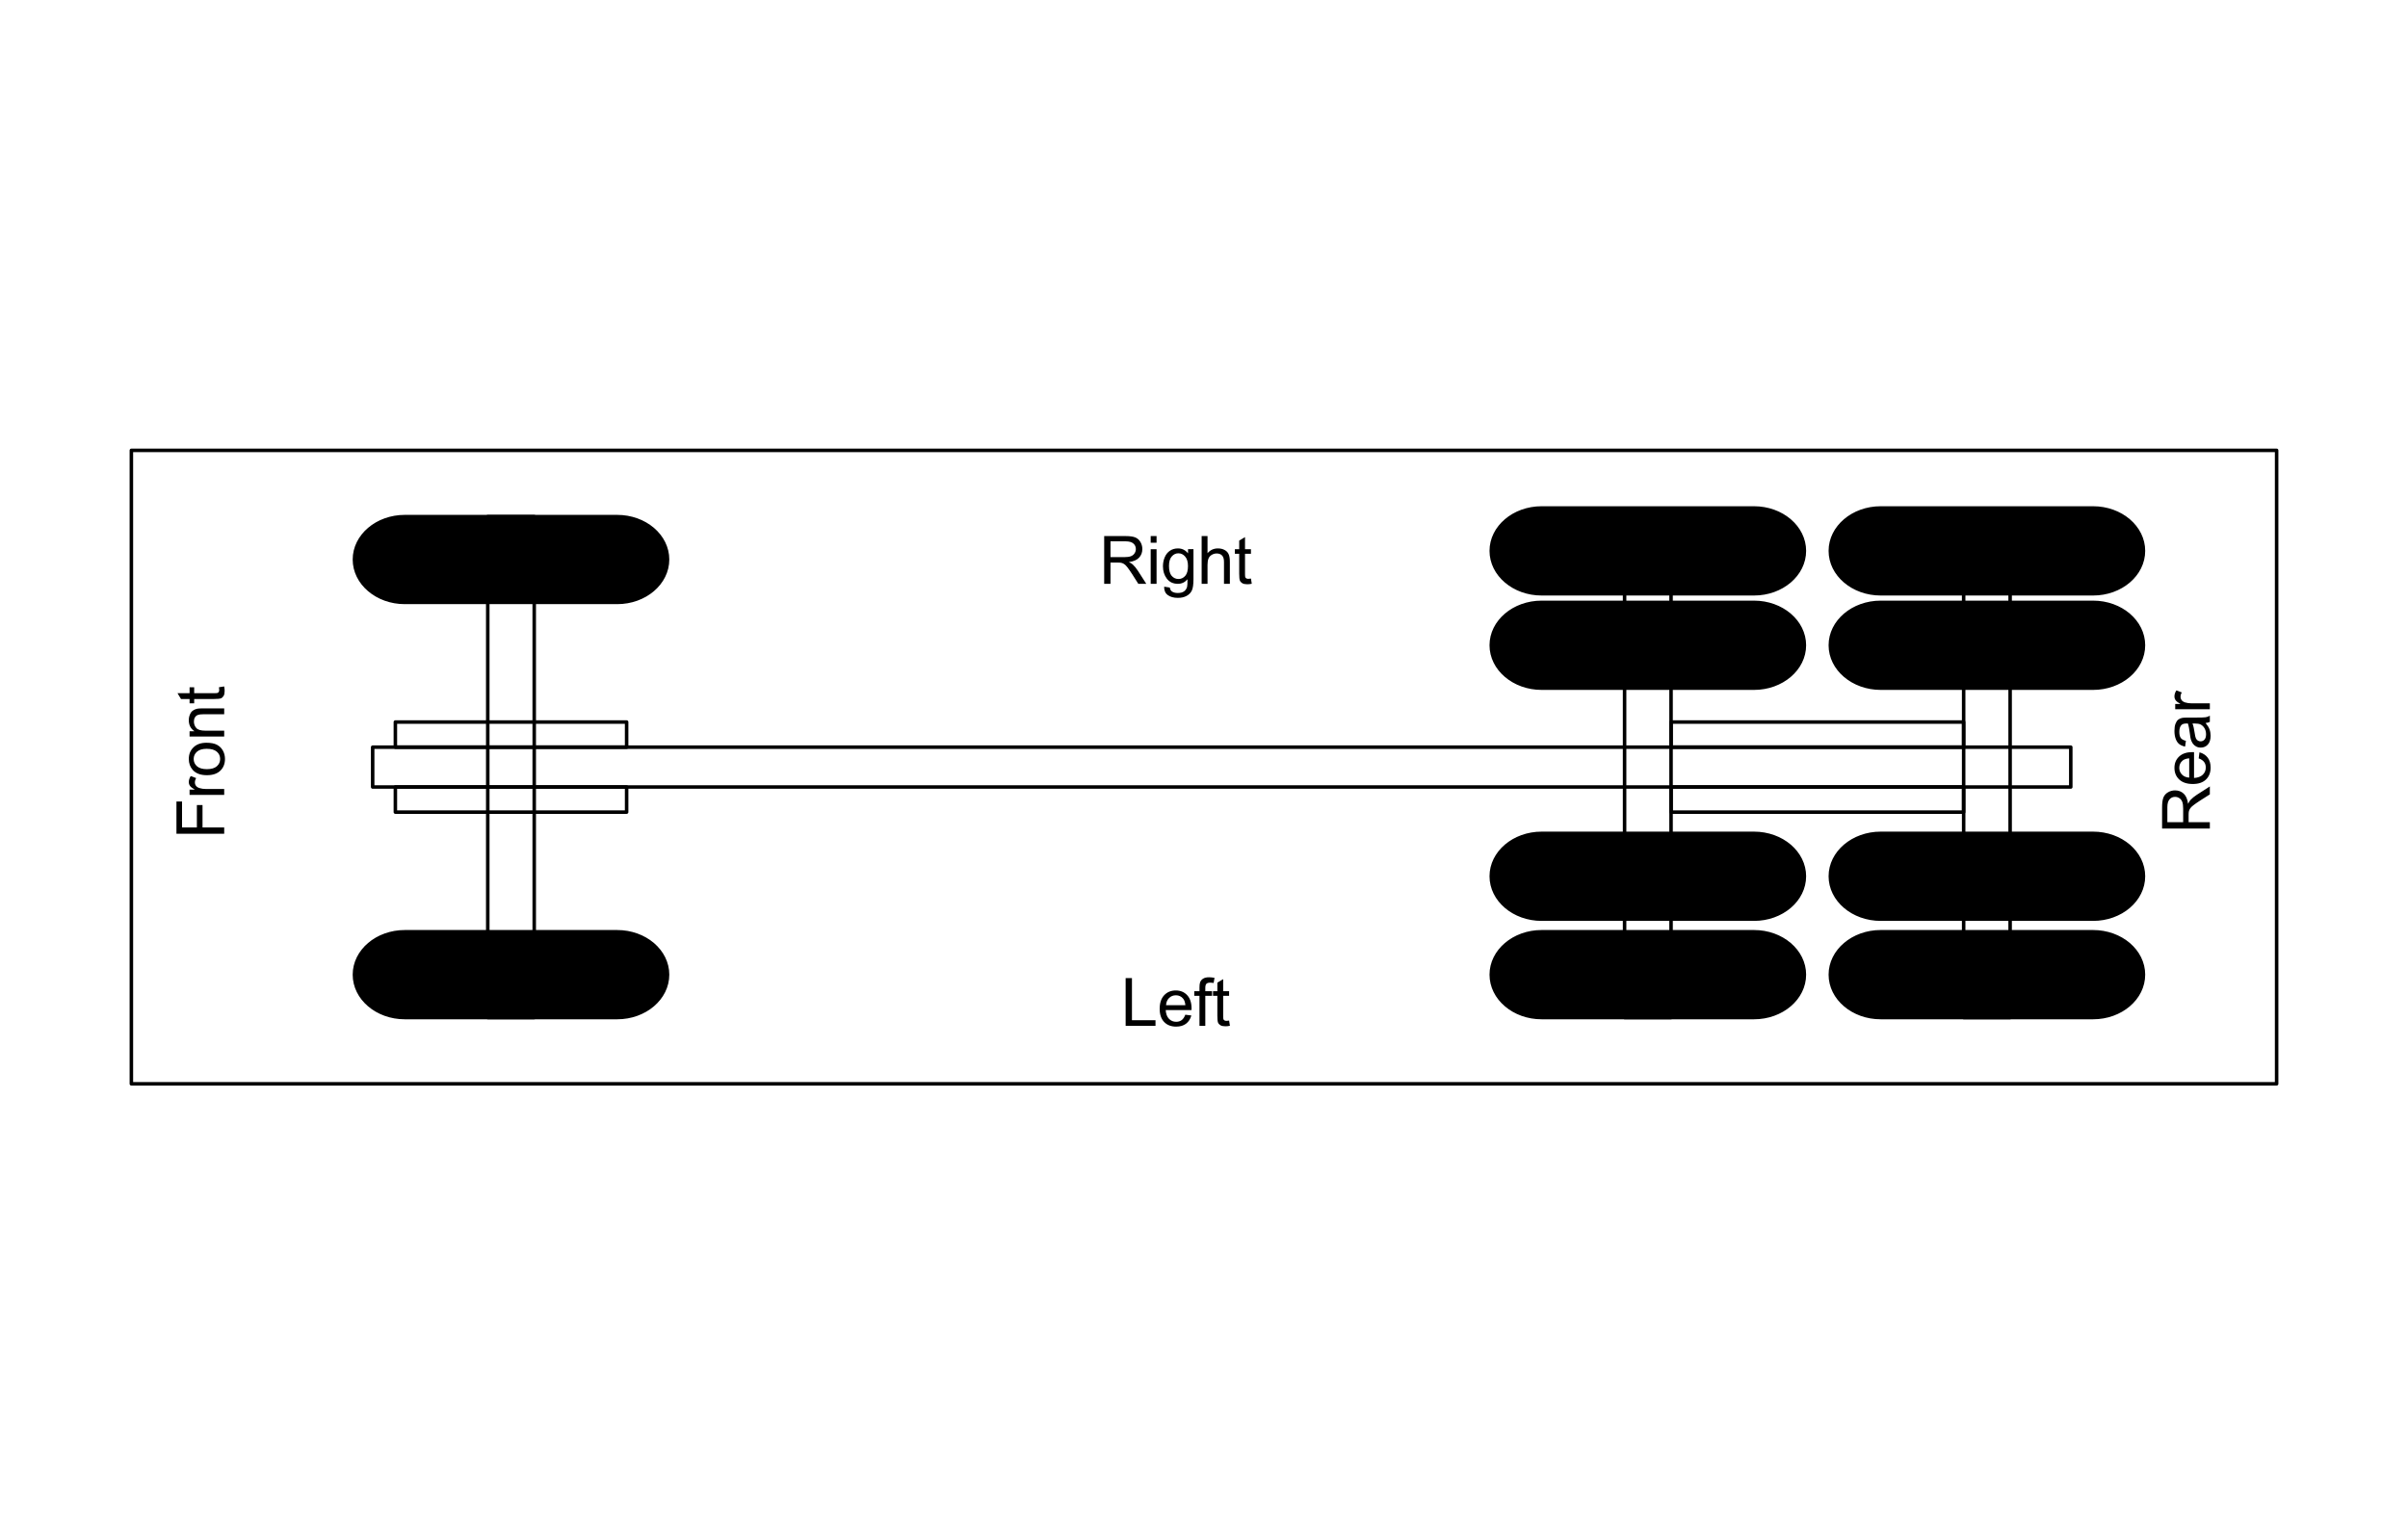
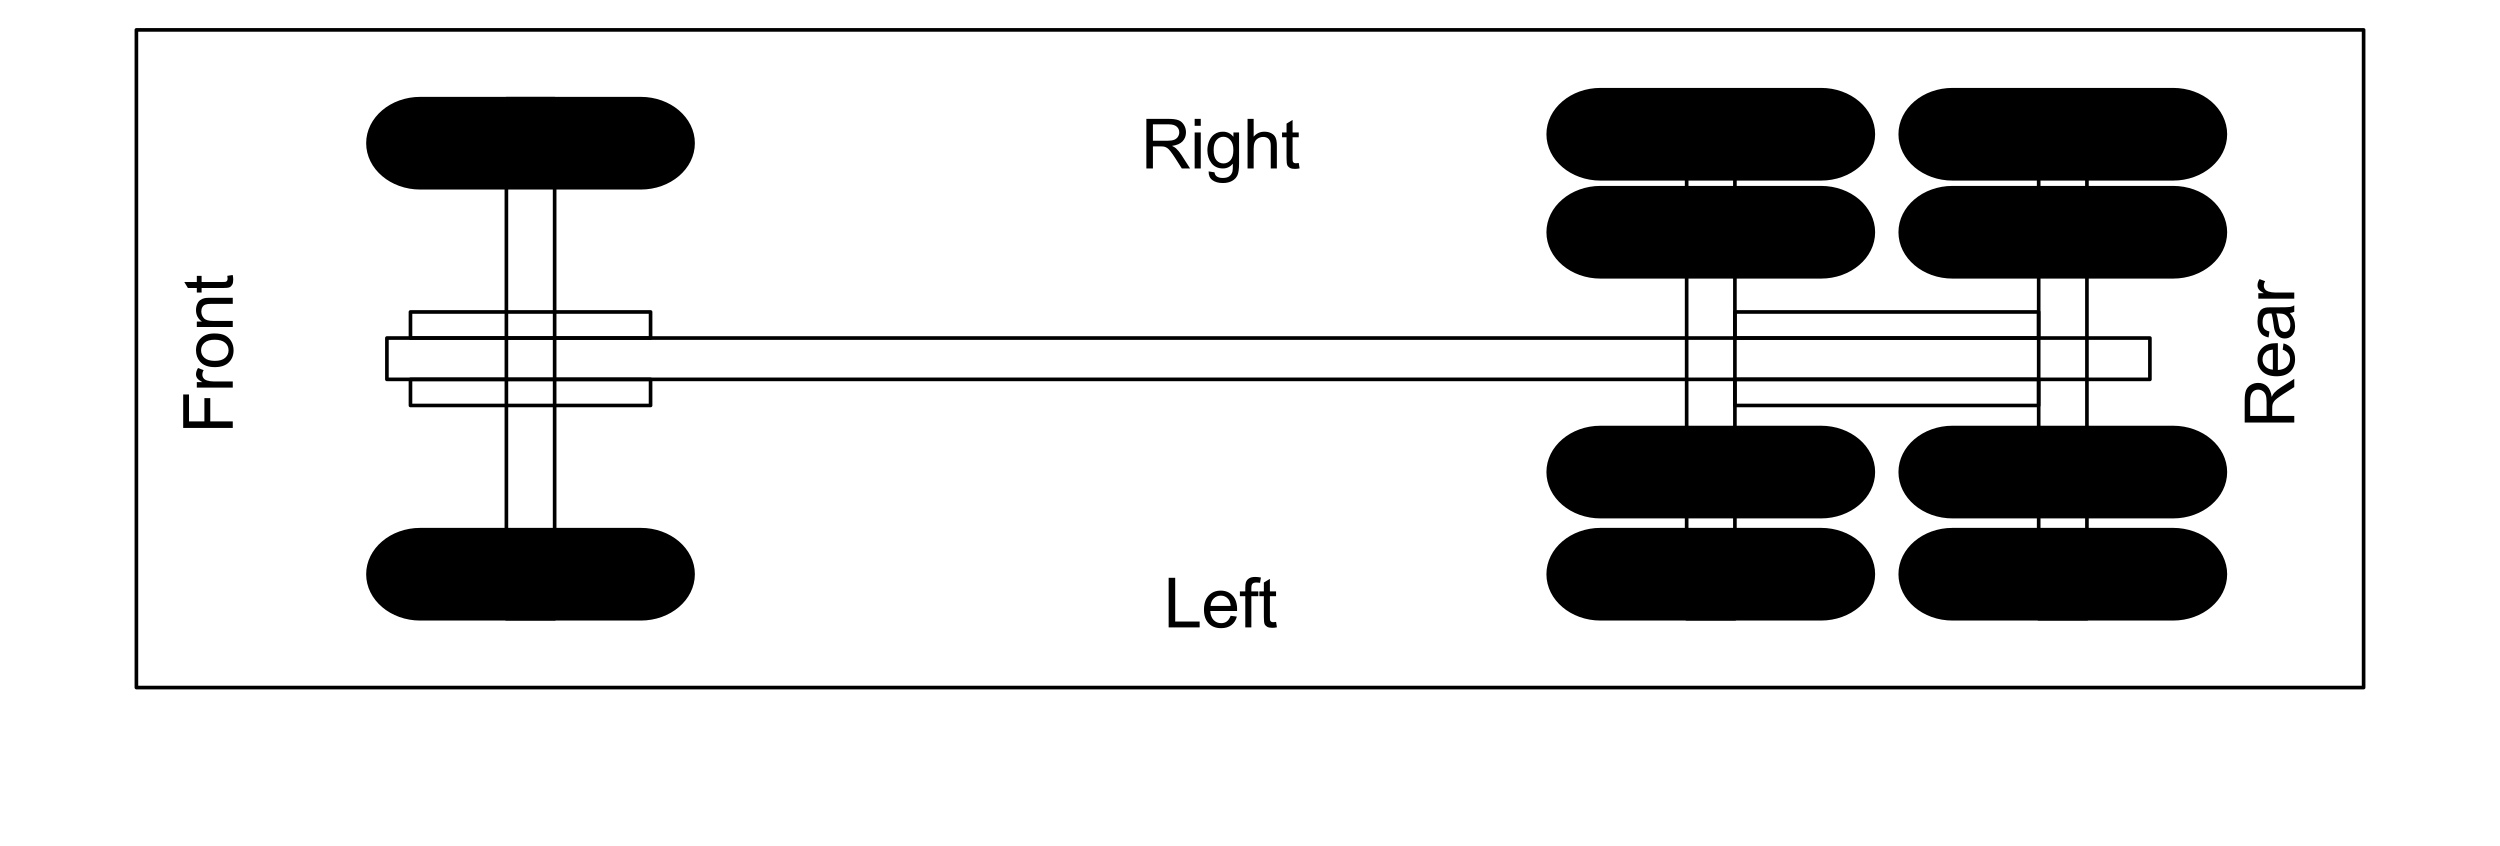
- <svg xmlns="http://www.w3.org/2000/svg" version="1.1" viewBox="0.0 0.0 685.438 431.837" fill="none" stroke="none" stroke-linecap="square" stroke-miterlimit="10">
+ <svg xmlns="http://www.w3.org/2000/svg" version="1.1" viewBox="0.0 120.0 685.438 231.837" fill="none" stroke="none" stroke-linecap="square" stroke-miterlimit="10">
  <clipPath id="p.0">
    <path d="m0 0l685.438 0l0 431.837l-685.438 0l0 -431.837z" clip-rule="nonzero" />
  </clipPath>
  <g clip-path="url(#p.0)">
    <path fill="#000000" fill-opacity="0.0" d="m0 0l685.438 0l0 431.837l-685.438 0z" fill-rule="evenodd" />
    <path fill="#000000" fill-opacity="0.0" d="m37.396 128.194l610.646 0l0 180.315l-610.646 0z" fill-rule="evenodd" />
    <path stroke="#000000" stroke-width="1.0" stroke-linejoin="round" stroke-linecap="butt" d="m37.396 128.194l610.646 0l0 180.315l-610.646 0z" fill-rule="evenodd" />
    <path fill="#000000" fill-opacity="0.0" d="m106.079 212.681l483.37 0l0 11.339l-483.37 0z" fill-rule="evenodd" />
    <path stroke="#000000" stroke-width="1.0" stroke-linejoin="round" stroke-linecap="butt" d="m106.079 212.681l483.37 0l0 11.339l-483.37 0z" fill-rule="evenodd" />
    <path fill="#000000" fill-opacity="0.0" d="m138.84 147.059l13.228 0l0 142.583l-13.228 0z" fill-rule="evenodd" />
    <path stroke="#000000" stroke-width="1.0" stroke-linejoin="round" stroke-linecap="butt" d="m138.84 147.059l13.228 0l0 142.583l-13.228 0z" fill-rule="evenodd" />
    <path fill="#000000" fill-opacity="0.0" d="m462.438 147.059l13.228 0l0 142.583l-13.228 0z" fill-rule="evenodd" />
    <path stroke="#000000" stroke-width="1.0" stroke-linejoin="round" stroke-linecap="butt" d="m462.438 147.059l13.228 0l0 142.583l-13.228 0z" fill-rule="evenodd" />
    <path fill="#000000" d="m115.231 147.059l60.446 0l0 0c7.919 0 14.338 5.465 14.338 12.206c0 6.741 -6.419 12.206 -14.338 12.206l-60.446 0l0 0c-7.919 0 -14.338 -5.465 -14.338 -12.206c0 -6.741 6.419 -12.206 14.338 -12.206z" fill-rule="evenodd" />
    <path stroke="#000000" stroke-width="1.0" stroke-linejoin="round" stroke-linecap="butt" d="m115.231 147.059l60.446 0l0 0c7.919 0 14.338 5.465 14.338 12.206c0 6.741 -6.419 12.206 -14.338 12.206l-60.446 0l0 0c-7.919 0 -14.338 -5.465 -14.338 -12.206c0 -6.741 6.419 -12.206 14.338 -12.206z" fill-rule="evenodd" />
    <path fill="#000000" d="m438.83 144.602l60.446 0l0 0c7.919 0 14.338 5.465 14.338 12.206c0 6.741 -6.419 12.206 -14.338 12.206l-60.446 0l0 0c-7.919 0 -14.338 -5.465 -14.338 -12.206c0 -6.741 6.419 -12.206 14.338 -12.206z" fill-rule="evenodd" />
    <path stroke="#000000" stroke-width="1.0" stroke-linejoin="round" stroke-linecap="butt" d="m438.83 144.602l60.446 0l0 0c7.919 0 14.338 5.465 14.338 12.206c0 6.741 -6.419 12.206 -14.338 12.206l-60.446 0l0 0c-7.919 0 -14.338 -5.465 -14.338 -12.206c0 -6.741 6.419 -12.206 14.338 -12.206z" fill-rule="evenodd" />
    <path fill="#000000" d="m438.83 265.23l60.446 0l0 0c7.919 0 14.338 5.465 14.338 12.206c0 6.741 -6.419 12.206 -14.338 12.206l-60.446 0l0 0c-7.919 0 -14.338 -5.465 -14.338 -12.206c0 -6.741 6.419 -12.206 14.338 -12.206z" fill-rule="evenodd" />
    <path stroke="#000000" stroke-width="1.0" stroke-linejoin="round" stroke-linecap="butt" d="m438.83 265.23l60.446 0l0 0c7.919 0 14.338 5.465 14.338 12.206c0 6.741 -6.419 12.206 -14.338 12.206l-60.446 0l0 0c-7.919 0 -14.338 -5.465 -14.338 -12.206c0 -6.741 6.419 -12.206 14.338 -12.206z" fill-rule="evenodd" />
    <path fill="#000000" fill-opacity="0.0" d="m36.9 255.61l0 -76.976l43.685 0l0 76.976z" fill-rule="evenodd" />
    <path fill="#000000" d="m63.82 237.331l-13.594 0l0 -9.172l1.594 0l0 7.375l4.219 0l0 -6.375l1.609 0l0 6.375l6.172 0l0 1.797zm0 -11.068l-9.859 0l0 -1.5l1.5 0q-1.047 -0.578 -1.375 -1.062q-0.344 -0.484 -0.344 -1.078q0 -0.844 0.547 -1.719l1.547 0.578q-0.359 0.609 -0.359 1.234q0 0.547 0.328 0.984q0.328 0.422 0.906 0.609q0.891 0.281 1.953 0.281l5.156 0l0 1.672zm-4.922 -5.603q-2.734 0 -4.062 -1.531q-1.094 -1.266 -1.094 -3.094q0 -2.031 1.344 -3.312q1.328 -1.297 3.672 -1.297q1.906 0 3.0 0.578q1.078 0.562 1.688 1.656q0.594 1.078 0.594 2.375q0 2.062 -1.328 3.344q-1.328 1.281 -3.812 1.281zm0 -1.719q1.891 0 2.828 -0.828q0.938 -0.828 0.938 -2.078q0 -1.25 -0.938 -2.062q-0.953 -0.828 -2.891 -0.828q-1.828 0 -2.766 0.828q-0.938 0.828 -0.938 2.062q0 1.25 0.938 2.078q0.938 0.828 2.828 0.828zm4.922 -9.282l-9.859 0l0 -1.5l1.406 0q-1.625 -1.094 -1.625 -3.141q0 -0.891 0.328 -1.641q0.312 -0.75 0.844 -1.109q0.516 -0.375 1.219 -0.531q0.469 -0.094 1.625 -0.094l6.062 0l0 1.672l-6.0 0q-1.016 0 -1.516 0.203q-0.516 0.188 -0.812 0.688q-0.297 0.5 -0.297 1.172q0 1.062 0.672 1.844q0.672 0.766 2.578 0.766l5.375 0l0 1.672zm-1.5 -14.032l1.484 -0.234q0.141 0.703 0.141 1.266q0 0.906 -0.281 1.406q-0.297 0.5 -0.75 0.703q-0.469 0.203 -1.984 0.203l-5.656 0l0 1.234l-1.312 0l0 -1.234l-2.438 0l-1.0 -1.656l3.438 0l0 -1.688l1.312 0l0 1.688l5.75 0q0.719 0 0.922 -0.078q0.203 -0.094 0.328 -0.297q0.125 -0.203 0.125 -0.578q0 -0.266 -0.078 -0.734z" fill-rule="nonzero" />
    <path fill="#000000" fill-opacity="0.0" d="m595.688 255.61l0 -76.976l52.85 0l0 76.976z" fill-rule="evenodd" />
    <path fill="#000000" d="m629.033 235.841l-13.594 0l0 -6.031q0 -1.812 0.359 -2.75q0.359 -0.953 1.297 -1.516q0.922 -0.562 2.047 -0.562q1.453 0 2.453 0.938q0.984 0.922 1.25 2.891q0.344 -0.719 0.672 -1.094q0.734 -0.781 1.812 -1.484l3.703 -2.375l0 2.266l-2.828 1.797q-1.219 0.797 -1.875 1.312q-0.656 0.5 -0.906 0.906q-0.266 0.406 -0.359 0.812q-0.078 0.312 -0.078 1.016l0 2.078l6.047 0l0 1.797zm-7.594 -1.797l0 -3.859q0 -1.234 -0.25 -1.922q-0.266 -0.703 -0.828 -1.062q-0.562 -0.375 -1.219 -0.375q-0.969 0 -1.578 0.703q-0.625 0.703 -0.625 2.219l0 4.297l4.5 0zm4.422 -18.176l0.219 -1.719q1.5 0.406 2.344 1.516q0.828 1.094 0.828 2.812q0 2.156 -1.328 3.422q-1.328 1.266 -3.734 1.266q-2.484 0 -3.859 -1.266q-1.375 -1.281 -1.375 -3.328q0 -1.984 1.344 -3.234q1.344 -1.25 3.797 -1.25q0.141 0 0.438 0.016l0 7.344q1.625 -0.094 2.484 -0.922q0.859 -0.828 0.859 -2.062q0 -0.906 -0.469 -1.547q-0.484 -0.656 -1.547 -1.047zm-2.703 5.484l0 -5.5q-1.234 0.109 -1.859 0.625q-0.969 0.797 -0.969 2.078q0 1.141 0.781 1.938q0.766 0.781 2.047 0.859zm4.656 -15.548q0.797 0.938 1.125 1.797q0.312 0.859 0.312 1.844q0 1.609 -0.781 2.484q-0.797 0.875 -2.031 0.875q-0.734 0 -1.328 -0.328q-0.594 -0.328 -0.953 -0.859q-0.359 -0.531 -0.547 -1.203q-0.141 -0.5 -0.25 -1.484q-0.25 -2.031 -0.578 -2.984q-0.344 0 -0.438 0q-1.016 0 -1.438 0.469q-0.562 0.641 -0.562 1.906q0 1.172 0.406 1.734q0.406 0.562 1.469 0.828l-0.234 1.641q-1.047 -0.234 -1.688 -0.734q-0.641 -0.516 -0.984 -1.469q-0.359 -0.969 -0.359 -2.25q0 -1.266 0.297 -2.047q0.297 -0.781 0.75 -1.156q0.453 -0.375 1.141 -0.516q0.422 -0.094 1.531 -0.094l2.234 0q2.328 0 2.953 -0.094q0.609 -0.109 1.172 -0.438l0 1.75q-0.516 0.266 -1.219 0.328zm-3.719 0.141q0.359 0.906 0.625 2.734q0.141 1.031 0.328 1.453q0.188 0.422 0.547 0.656q0.359 0.234 0.797 0.234q0.672 0 1.125 -0.5q0.438 -0.516 0.438 -1.484q0 -0.969 -0.422 -1.719q-0.438 -0.75 -1.156 -1.109q-0.578 -0.266 -1.672 -0.266l-0.609 0zm4.938 -4.063l-9.859 0l0 -1.5l1.5 0q-1.047 -0.578 -1.375 -1.062q-0.344 -0.484 -0.344 -1.078q0 -0.844 0.547 -1.719l1.547 0.578q-0.359 0.609 -0.359 1.234q0 0.547 0.328 0.984q0.328 0.422 0.906 0.609q0.891 0.281 1.953 0.281l5.156 0l0 1.672z" fill-rule="nonzero" />
    <path fill="#000000" fill-opacity="0.0" d="m290.016 118.493l89.134 0l0 81.543l-89.134 0z" fill-rule="evenodd" />
    <path fill="#000000" d="m314.306 166.185l0 -13.594l6.031 0q1.812 0 2.75 0.359q0.953 0.359 1.516 1.297q0.562 0.922 0.562 2.047q0 1.453 -0.938 2.453q-0.922 0.984 -2.891 1.25q0.719 0.344 1.094 0.672q0.781 0.734 1.484 1.812l2.375 3.703l-2.266 0l-1.797 -2.828q-0.797 -1.219 -1.312 -1.875q-0.5 -0.656 -0.906 -0.906q-0.406 -0.266 -0.812 -0.359q-0.312 -0.078 -1.016 -0.078l-2.078 0l0 6.047l-1.797 0zm1.797 -7.594l3.859 0q1.234 0 1.922 -0.25q0.703 -0.266 1.062 -0.828q0.375 -0.562 0.375 -1.219q0 -0.969 -0.703 -1.578q-0.703 -0.625 -2.219 -0.625l-4.297 0l0 4.5zm11.442 -4.094l0 -1.906l1.672 0l0 1.906l-1.672 0zm0 11.688l0 -9.859l1.672 0l0 9.859l-1.672 0zm3.832 0.812l1.609 0.25q0.109 0.75 0.578 1.094q0.609 0.453 1.688 0.453q1.172 0 1.797 -0.469q0.625 -0.453 0.859 -1.281q0.125 -0.516 0.109 -2.156q-1.094 1.297 -2.719 1.297q-2.031 0 -3.156 -1.469q-1.109 -1.469 -1.109 -3.516q0 -1.406 0.516 -2.594q0.516 -1.203 1.484 -1.844q0.969 -0.656 2.266 -0.656q1.75 0 2.875 1.406l0 -1.188l1.547 0l0 8.516q0 2.312 -0.469 3.266q-0.469 0.969 -1.484 1.516q-1.016 0.562 -2.5 0.562q-1.766 0 -2.859 -0.797q-1.078 -0.797 -1.031 -2.391zm1.375 -5.922q0 1.953 0.766 2.844q0.781 0.891 1.938 0.891q1.141 0 1.922 -0.891q0.781 -0.891 0.781 -2.781q0 -1.812 -0.812 -2.719q-0.797 -0.922 -1.922 -0.922q-1.109 0 -1.891 0.906q-0.781 0.891 -0.781 2.672zm9.298 5.109l0 -13.594l1.672 0l0 4.875q1.172 -1.359 2.953 -1.359q1.094 0 1.891 0.438q0.812 0.422 1.156 1.188q0.359 0.766 0.359 2.203l0 6.25l-1.672 0l0 -6.25q0 -1.25 -0.547 -1.812q-0.547 -0.578 -1.531 -0.578q-0.75 0 -1.406 0.391q-0.641 0.375 -0.922 1.047q-0.281 0.656 -0.281 1.812l0 5.391l-1.672 0zm14.032 -1.5l0.234 1.484q-0.703 0.141 -1.266 0.141q-0.906 0 -1.406 -0.281q-0.5 -0.297 -0.703 -0.75q-0.203 -0.469 -0.203 -1.984l0 -5.656l-1.234 0l0 -1.312l1.234 0l0 -2.438l1.656 -1.0l0 3.438l1.688 0l0 1.312l-1.688 0l0 5.75q0 0.719 0.078 0.922q0.094 0.203 0.297 0.328q0.203 0.125 0.578 0.125q0.266 0 0.734 -0.078z" fill-rule="nonzero" />
    <path fill="#000000" fill-opacity="0.0" d="m290.016 256.838l89.134 0l0 56.504l-89.134 0z" fill-rule="evenodd" />
    <path fill="#000000" d="m320.414 292.01l0 -13.594l1.797 0l0 11.984l6.703 0l0 1.609l-8.5 0zm16.985 -3.172l1.719 0.219q-0.406 1.5 -1.516 2.344q-1.094 0.828 -2.812 0.828q-2.156 0 -3.422 -1.328q-1.266 -1.328 -1.266 -3.734q0 -2.484 1.266 -3.859q1.281 -1.375 3.328 -1.375q1.984 0 3.234 1.344q1.25 1.344 1.25 3.797q0 0.141 -0.016 0.438l-7.344 0q0.094 1.625 0.922 2.484q0.828 0.859 2.062 0.859q0.906 0 1.547 -0.469q0.656 -0.484 1.047 -1.547zm-5.484 -2.703l5.5 0q-0.109 -1.234 -0.625 -1.859q-0.797 -0.969 -2.078 -0.969q-1.141 0 -1.938 0.781q-0.781 0.766 -0.859 2.047zm9.516 5.875l0 -8.547l-1.484 0l0 -1.312l1.484 0l0 -1.047q0 -0.984 0.172 -1.469q0.234 -0.656 0.844 -1.047q0.609 -0.406 1.703 -0.406q0.703 0 1.562 0.156l-0.25 1.469q-0.516 -0.094 -0.984 -0.094q-0.766 0 -1.078 0.328q-0.312 0.312 -0.312 1.203l0 0.906l1.922 0l0 1.312l-1.922 0l0 8.547l-1.656 0zm8.433 -1.5l0.234 1.484q-0.703 0.141 -1.266 0.141q-0.906 0 -1.406 -0.281q-0.5 -0.297 -0.703 -0.75q-0.203 -0.469 -0.203 -1.984l0 -5.656l-1.234 0l0 -1.312l1.234 0l0 -2.438l1.656 -1.0l0 3.438l1.688 0l0 1.312l-1.688 0l0 5.75q0 0.719 0.078 0.922q0.094 0.203 0.297 0.328q0.203 0.125 0.578 0.125q0.266 0 0.734 -0.078z" fill-rule="nonzero" />
    <path fill="#000000" d="m115.231 265.232l60.446 0l0 0c7.919 0 14.338 5.465 14.338 12.206c0 6.741 -6.419 12.206 -14.338 12.206l-60.446 0l0 0c-7.919 0 -14.338 -5.465 -14.338 -12.206c0 -6.741 6.419 -12.206 14.338 -12.206z" fill-rule="evenodd" />
    <path stroke="#000000" stroke-width="1.0" stroke-linejoin="round" stroke-linecap="butt" d="m115.231 265.232l60.446 0l0 0c7.919 0 14.338 5.465 14.338 12.206c0 6.741 -6.419 12.206 -14.338 12.206l-60.446 0l0 0c-7.919 0 -14.338 -5.465 -14.338 -12.206c0 -6.741 6.419 -12.206 14.338 -12.206z" fill-rule="evenodd" />
    <path fill="#000000" d="m438.83 237.224l60.446 0l0 0c7.919 0 14.338 5.465 14.338 12.206c0 6.741 -6.419 12.206 -14.338 12.206l-60.446 0l0 0c-7.919 0 -14.338 -5.465 -14.338 -12.206c0 -6.741 6.419 -12.206 14.338 -12.206z" fill-rule="evenodd" />
    <path stroke="#000000" stroke-width="1.0" stroke-linejoin="round" stroke-linecap="butt" d="m438.83 237.224l60.446 0l0 0c7.919 0 14.338 5.465 14.338 12.206c0 6.741 -6.419 12.206 -14.338 12.206l-60.446 0l0 0c-7.919 0 -14.338 -5.465 -14.338 -12.206c0 -6.741 6.419 -12.206 14.338 -12.206z" fill-rule="evenodd" />
    <path fill="#000000" d="m438.83 171.471l60.446 0l0 0c7.919 0 14.338 5.465 14.338 12.206c0 6.741 -6.419 12.206 -14.338 12.206l-60.446 0l0 0c-7.919 0 -14.338 -5.465 -14.338 -12.206c0 -6.741 6.419 -12.206 14.338 -12.206z" fill-rule="evenodd" />
    <path stroke="#000000" stroke-width="1.0" stroke-linejoin="round" stroke-linecap="butt" d="m438.83 171.471l60.446 0l0 0c7.919 0 14.338 5.465 14.338 12.206c0 6.741 -6.419 12.206 -14.338 12.206l-60.446 0l0 0c-7.919 0 -14.338 -5.465 -14.338 -12.206c0 -6.741 6.419 -12.206 14.338 -12.206z" fill-rule="evenodd" />
    <path fill="#000000" fill-opacity="0.0" d="m558.955 147.059l13.228 0l0 142.583l-13.228 0z" fill-rule="evenodd" />
    <path stroke="#000000" stroke-width="1.0" stroke-linejoin="round" stroke-linecap="butt" d="m558.955 147.059l13.228 0l0 142.583l-13.228 0z" fill-rule="evenodd" />
    <path fill="#000000" d="m535.347 144.602l60.446 0l0 0c7.919 0 14.338 5.465 14.338 12.206c0 6.741 -6.419 12.206 -14.338 12.206l-60.446 0l0 0c-7.919 0 -14.338 -5.465 -14.338 -12.206c0 -6.741 6.419 -12.206 14.338 -12.206z" fill-rule="evenodd" />
    <path stroke="#000000" stroke-width="1.0" stroke-linejoin="round" stroke-linecap="butt" d="m535.347 144.602l60.446 0l0 0c7.919 0 14.338 5.465 14.338 12.206c0 6.741 -6.419 12.206 -14.338 12.206l-60.446 0l0 0c-7.919 0 -14.338 -5.465 -14.338 -12.206c0 -6.741 6.419 -12.206 14.338 -12.206z" fill-rule="evenodd" />
    <path fill="#000000" d="m535.347 171.471l60.446 0l0 0c7.919 0 14.338 5.465 14.338 12.206c0 6.741 -6.419 12.206 -14.338 12.206l-60.446 0l0 0c-7.919 0 -14.338 -5.465 -14.338 -12.206c0 -6.741 6.419 -12.206 14.338 -12.206z" fill-rule="evenodd" />
    <path stroke="#000000" stroke-width="1.0" stroke-linejoin="round" stroke-linecap="butt" d="m535.347 171.471l60.446 0l0 0c7.919 0 14.338 5.465 14.338 12.206c0 6.741 -6.419 12.206 -14.338 12.206l-60.446 0l0 0c-7.919 0 -14.338 -5.465 -14.338 -12.206c0 -6.741 6.419 -12.206 14.338 -12.206z" fill-rule="evenodd" />
    <path fill="#000000" d="m535.347 265.23l60.446 0l0 0c7.919 0 14.338 5.465 14.338 12.206c0 6.741 -6.419 12.206 -14.338 12.206l-60.446 0l0 0c-7.919 0 -14.338 -5.465 -14.338 -12.206c0 -6.741 6.419 -12.206 14.338 -12.206z" fill-rule="evenodd" />
    <path stroke="#000000" stroke-width="1.0" stroke-linejoin="round" stroke-linecap="butt" d="m535.347 265.23l60.446 0l0 0c7.919 0 14.338 5.465 14.338 12.206c0 6.741 -6.419 12.206 -14.338 12.206l-60.446 0l0 0c-7.919 0 -14.338 -5.465 -14.338 -12.206c0 -6.741 6.419 -12.206 14.338 -12.206z" fill-rule="evenodd" />
    <path fill="#000000" d="m535.347 237.224l60.446 0l0 0c7.919 0 14.338 5.465 14.338 12.206c0 6.741 -6.419 12.206 -14.338 12.206l-60.446 0l0 0c-7.919 0 -14.338 -5.465 -14.338 -12.206c0 -6.741 6.419 -12.206 14.338 -12.206z" fill-rule="evenodd" />
    <path stroke="#000000" stroke-width="1.0" stroke-linejoin="round" stroke-linecap="butt" d="m535.347 237.224l60.446 0l0 0c7.919 0 14.338 5.465 14.338 12.206c0 6.741 -6.419 12.206 -14.338 12.206l-60.446 0l0 0c-7.919 0 -14.338 -5.465 -14.338 -12.206c0 -6.741 6.419 -12.206 14.338 -12.206z" fill-rule="evenodd" />
    <path fill="#000000" fill-opacity="0.0" d="m475.667 205.531l83.276 0l0 7.15l-83.276 0z" fill-rule="evenodd" />
    <path stroke="#000000" stroke-width="1.0" stroke-linejoin="round" stroke-linecap="butt" d="m475.667 205.531l83.276 0l0 7.15l-83.276 0z" fill-rule="evenodd" />
    <path fill="#000000" fill-opacity="0.0" d="m475.667 224.02l83.276 0l0 7.15l-83.276 0z" fill-rule="evenodd" />
    <path stroke="#000000" stroke-width="1.0" stroke-linejoin="round" stroke-linecap="butt" d="m475.667 224.02l83.276 0l0 7.15l-83.276 0z" fill-rule="evenodd" />
    <path fill="#000000" fill-opacity="0.0" d="m112.541 205.531l65.827 0l0 7.15l-65.827 0z" fill-rule="evenodd" />
    <path stroke="#000000" stroke-width="1.0" stroke-linejoin="round" stroke-linecap="butt" d="m112.541 205.531l65.827 0l0 7.15l-65.827 0z" fill-rule="evenodd" />
    <path fill="#000000" fill-opacity="0.0" d="m112.541 224.02l65.827 0l0 7.15l-65.827 0z" fill-rule="evenodd" />
    <path stroke="#000000" stroke-width="1.0" stroke-linejoin="round" stroke-linecap="butt" d="m112.541 224.02l65.827 0l0 7.15l-65.827 0z" fill-rule="evenodd" />
  </g>
</svg>
